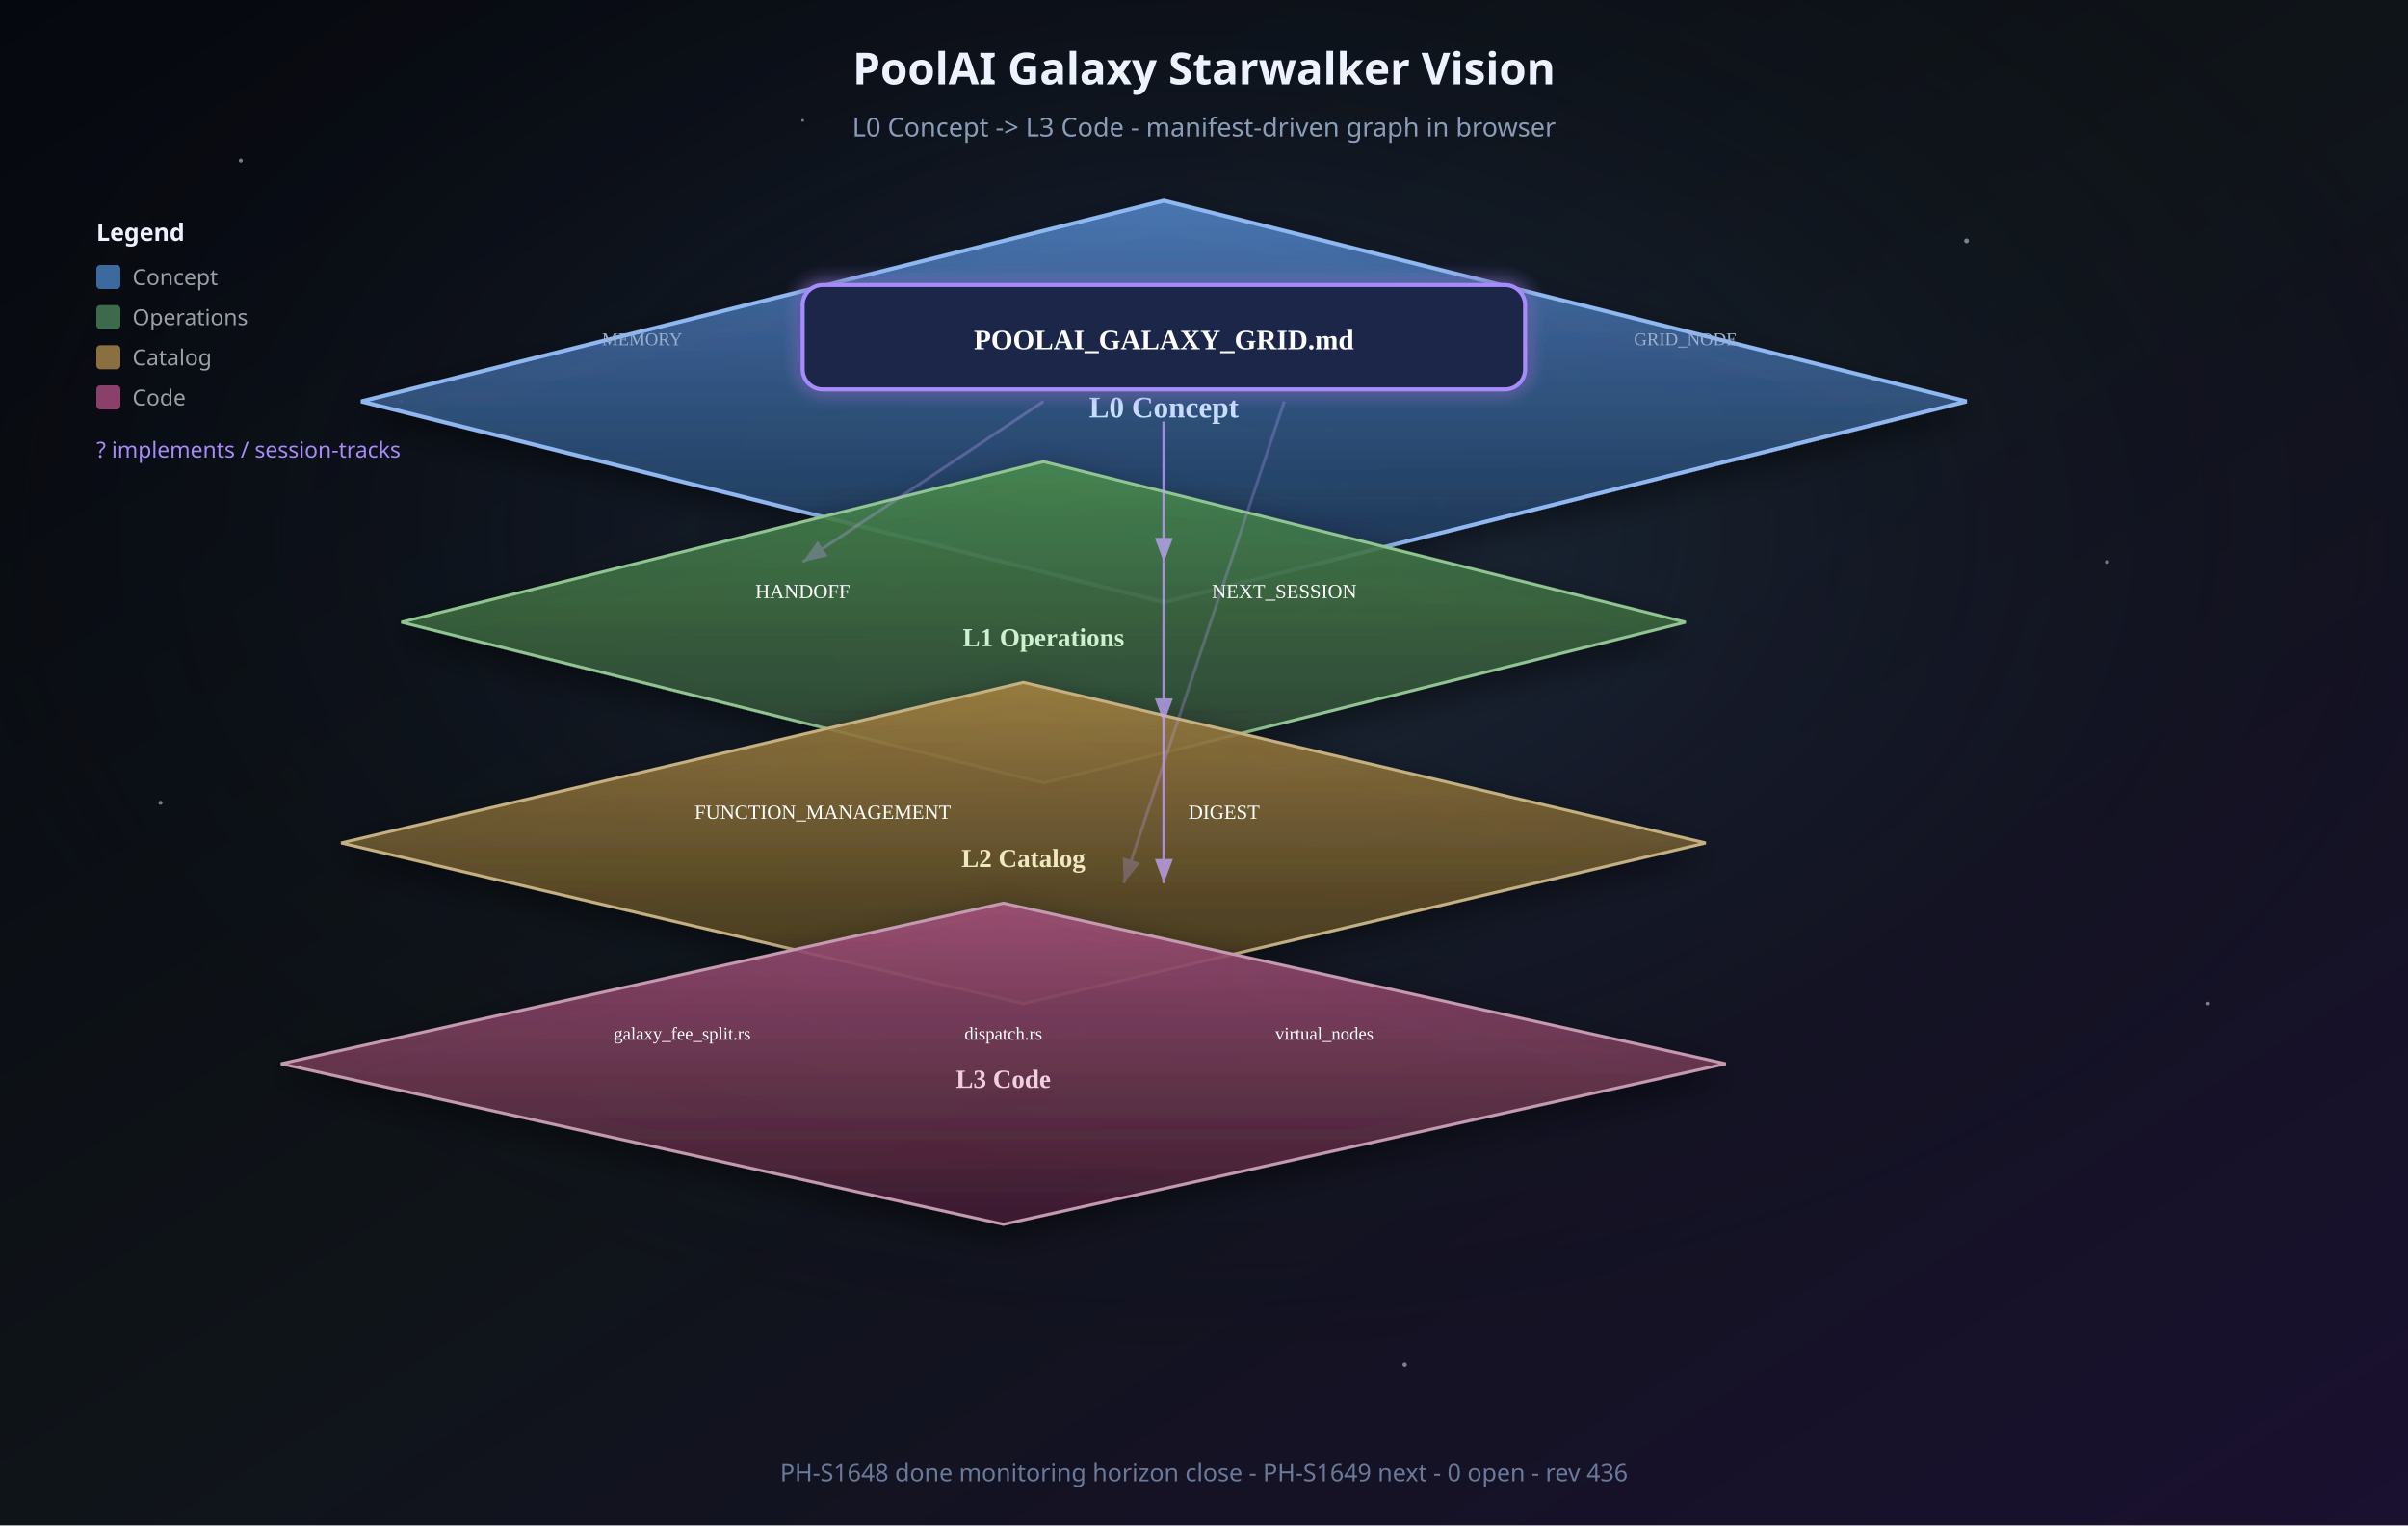
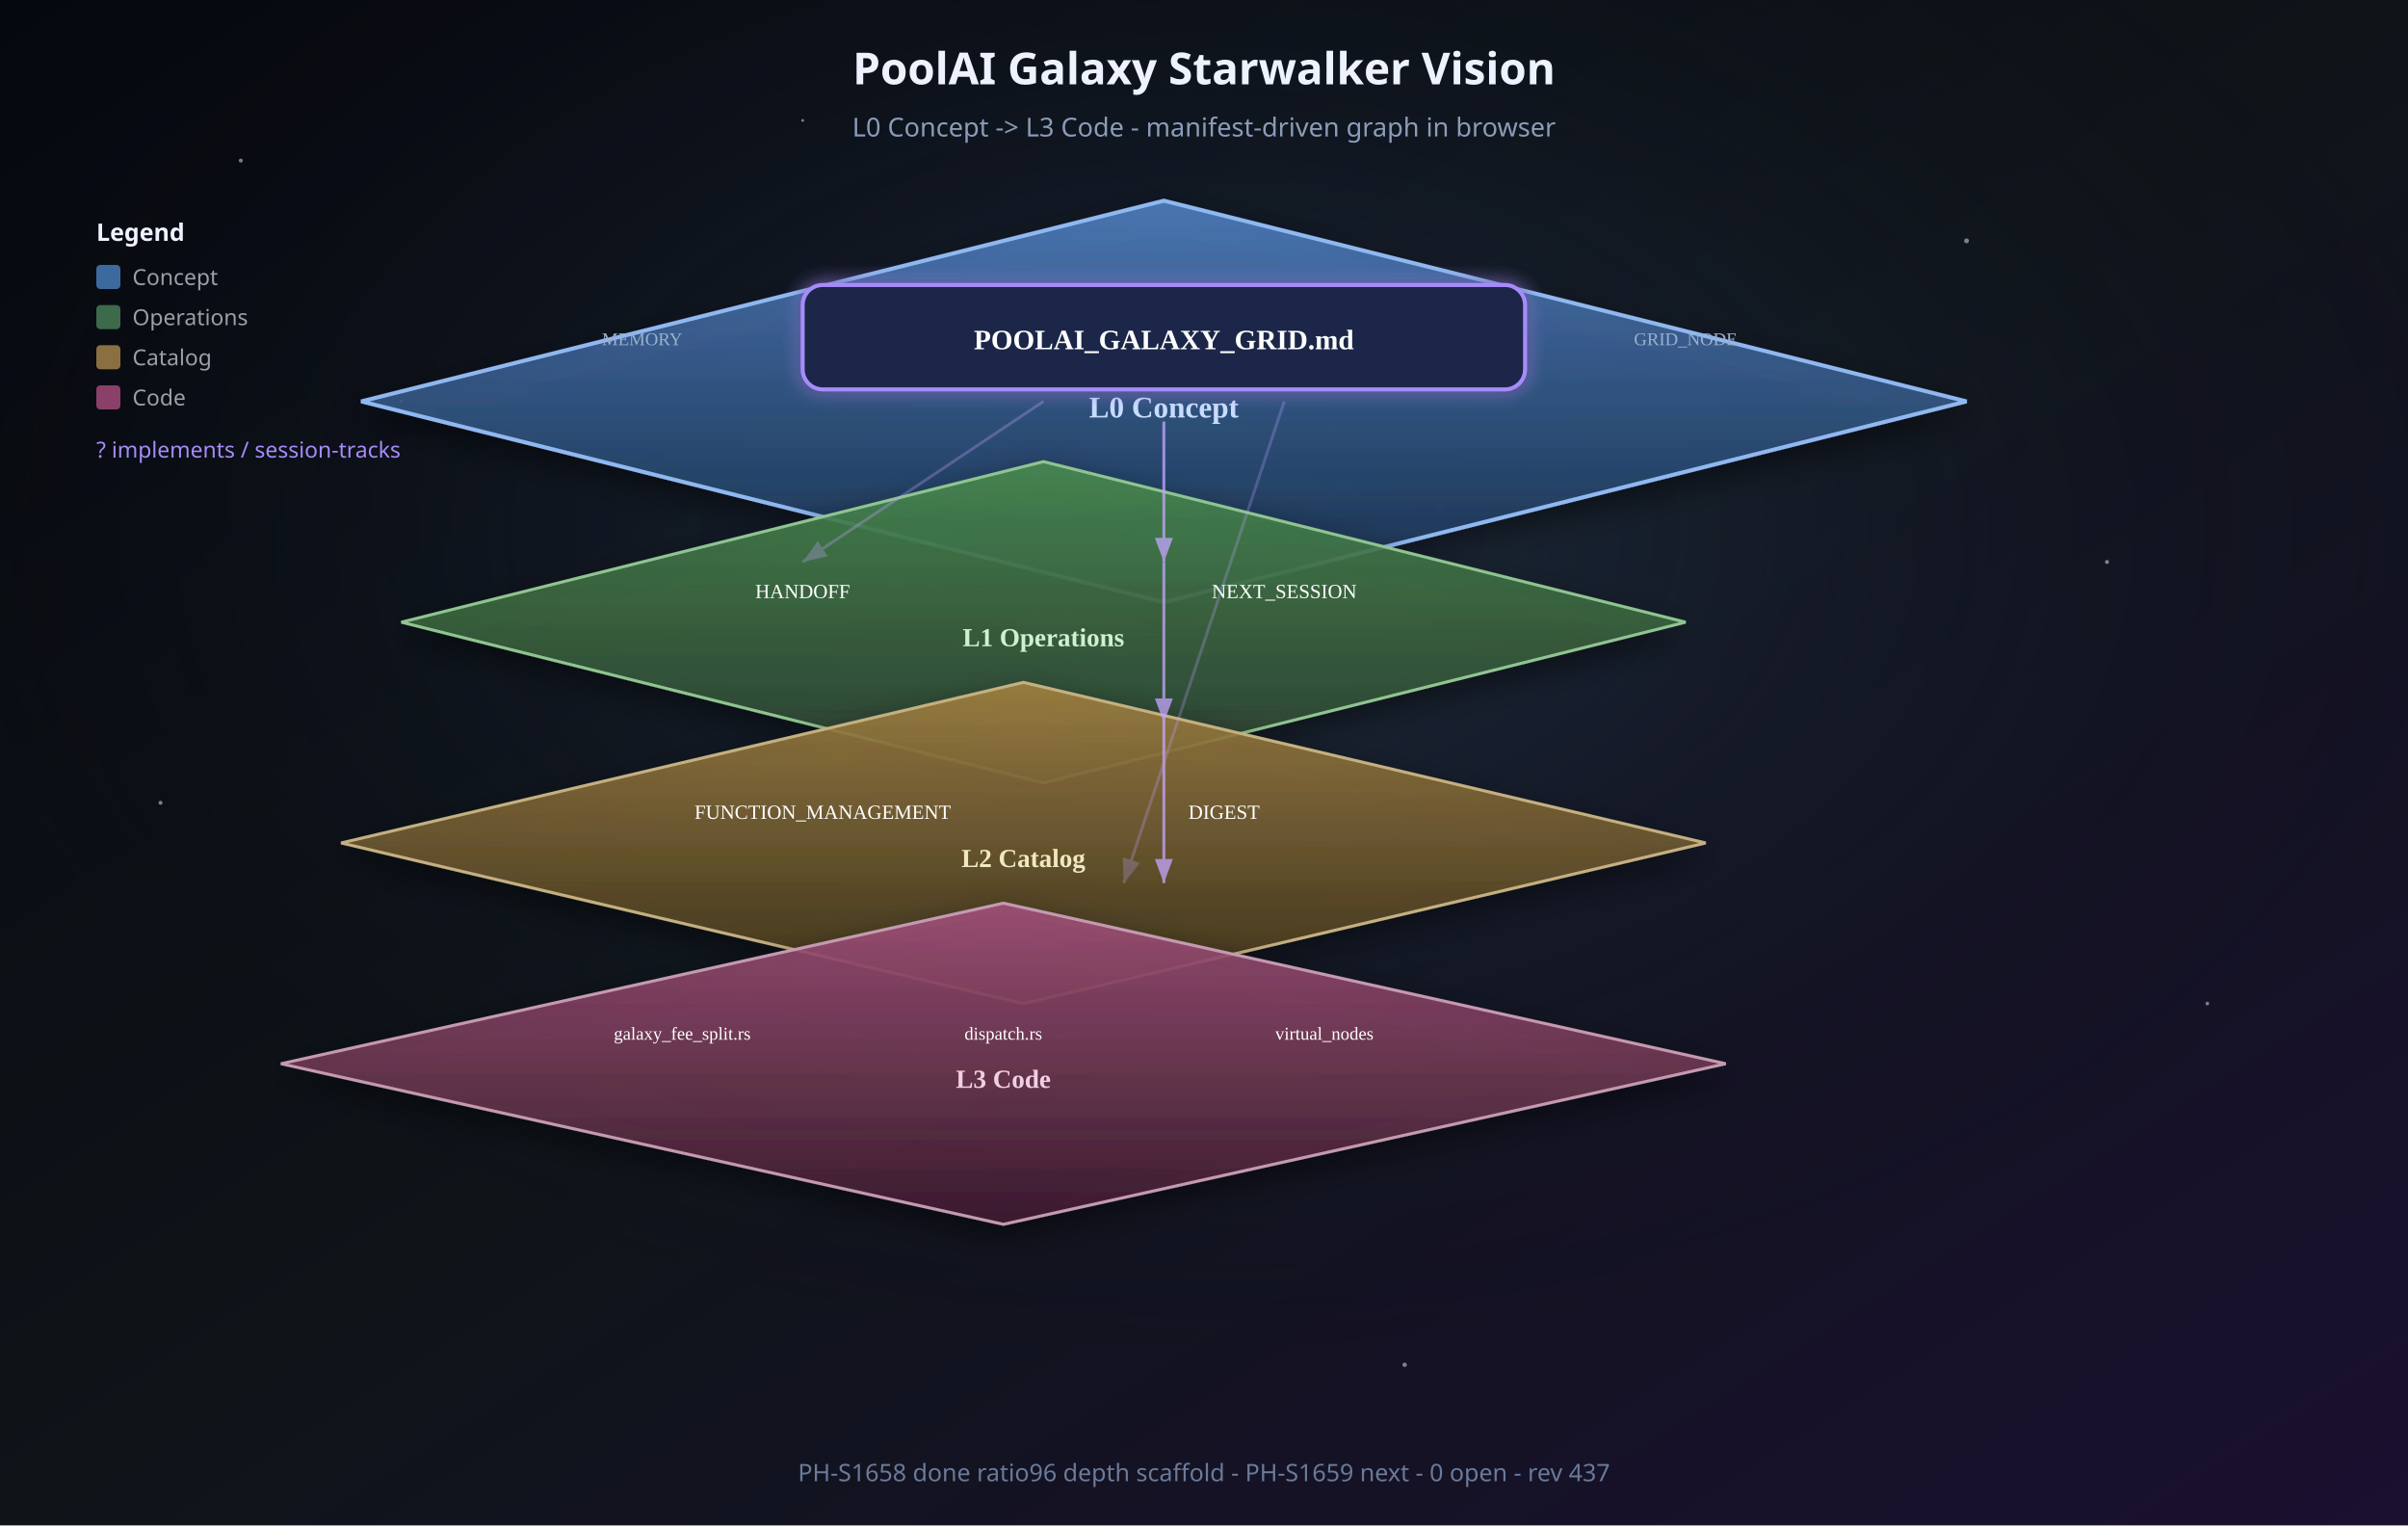
<svg xmlns="http://www.w3.org/2000/svg" viewBox="0 0 1200 760" role="img" aria-labelledby="title desc">
  <defs>
    <linearGradient id="bg" x1="0%" y1="0%" x2="100%" y2="100%">
      <stop offset="0%" stop-color="#06080f" />
      <stop offset="50%" stop-color="#0f1419" />
      <stop offset="100%" stop-color="#1a1030" />
    </linearGradient>
    <radialGradient id="nebula" cx="50%" cy="35%" r="55%">
      <stop offset="0%" stop-color="#3d5a8a" stop-opacity="0.35" />
      <stop offset="100%" stop-color="#06080f" stop-opacity="0" />
    </radialGradient>
    <linearGradient id="planeL0" x1="0%" y1="0%" x2="0%" y2="100%">
      <stop offset="0%" stop-color="#4a7ab8" stop-opacity="0.95" />
      <stop offset="100%" stop-color="#1e3350" stop-opacity="0.85" />
    </linearGradient>
    <linearGradient id="planeL1" x1="0%" y1="0%" x2="0%" y2="100%">
      <stop offset="0%" stop-color="#4a8a50" stop-opacity="0.9" />
      <stop offset="100%" stop-color="#2a4030" stop-opacity="0.85" />
    </linearGradient>
    <linearGradient id="planeL2" x1="0%" y1="0%" x2="0%" y2="100%">
      <stop offset="0%" stop-color="#a08040" stop-opacity="0.9" />
      <stop offset="100%" stop-color="#403520" stop-opacity="0.85" />
    </linearGradient>
    <linearGradient id="planeL3" x1="0%" y1="0%" x2="0%" y2="100%">
      <stop offset="0%" stop-color="#a05078" stop-opacity="0.9" />
      <stop offset="100%" stop-color="#402030" stop-opacity="0.85" />
    </linearGradient>
    <filter id="shadow" x="-30%" y="-30%" width="160%" height="160%">
      <feDropShadow dx="0" dy="6" stdDeviation="8" flood-color="#000" flood-opacity="0.5" />
    </filter>
    <filter id="glow" x="-50%" y="-50%" width="200%" height="200%">
      <feGaussianBlur stdDeviation="4" result="b" />
      <feMerge>
        <feMergeNode in="b" />
        <feMergeNode in="SourceGraphic" />
      </feMerge>
    </filter>
    <marker id="arrow" markerWidth="10" markerHeight="10" refX="8" refY="3" orient="auto">
      <path d="M0,0 L8,3 L0,6 Z" fill="#c4a5ff" />
    </marker>
  </defs>
  <rect width="1200" height="760" fill="url(#bg)" />
  <rect width="1200" height="760" fill="url(#nebula)" />
  <g fill="#e8f0ff" opacity="0.5">
    <circle cx="120" cy="80" r="1" />
    <circle cx="980" cy="120" r="1.2" />
    <circle cx="200" cy="200" r="0.8" />
    <circle cx="1050" cy="280" r="1" />
    <circle cx="80" cy="400" r="1" />
    <circle cx="1100" cy="500" r="0.9" />
    <circle cx="400" cy="60" r="0.7" />
    <circle cx="700" cy="680" r="1.1" />
  </g>
  <text x="600" y="42" text-anchor="middle" fill="#eef2ff" font-family="Segoe UI, system-ui, sans-serif" font-size="22" font-weight="600">PoolAI Galaxy Starwalker Vision</text>
  <text x="600" y="68" text-anchor="middle" fill="#8b9cb8" font-family="Segoe UI, system-ui, sans-serif" font-size="13">L0 Concept -&gt; L3 Code - manifest-driven graph in browser</text>
  <g transform="translate(180, 100)" filter="url(#shadow)">
    <path d="M0 100 L400 0 L800 100 L400 200 Z" fill="url(#planeL0)" stroke="#90b8f0" stroke-width="2" />
    <text x="400" y="108" text-anchor="middle" fill="#c8dcff" font-size="15" font-weight="700">L0 Concept</text>
    <g filter="url(#glow)">
      <rect x="220" y="42" width="360" height="52" rx="10" fill="#1a2848" stroke="#a78bfa" stroke-width="2" />
      <text x="400" y="74" text-anchor="middle" fill="#fff" font-size="14" font-weight="700">POOLAI_GALAXY_GRID.md</text>
    </g>
    <text x="140" y="72" text-anchor="middle" fill="#9ab0d0" font-size="9">MEMORY</text>
    <text x="660" y="72" text-anchor="middle" fill="#9ab0d0" font-size="9">GRID_NODE</text>
  </g>
  <g transform="translate(200, 230)" filter="url(#shadow)">
    <path d="M0 80 L320 0 L640 80 L320 160 Z" fill="url(#planeL1)" stroke="#90c490" stroke-width="1.5" />
    <text x="320" y="92" text-anchor="middle" fill="#d0f0d0" font-size="13" font-weight="600">L1 Operations</text>
    <text x="200" y="68" text-anchor="middle" fill="#fff" font-size="10">HANDOFF</text>
    <text x="440" y="68" text-anchor="middle" fill="#fff" font-size="10">NEXT_SESSION</text>
  </g>
  <g transform="translate(170, 340)" filter="url(#shadow)">
    <path d="M0 80 L340 0 L680 80 L340 160 Z" fill="url(#planeL2)" stroke="#c4b080" stroke-width="1.5" />
    <text x="340" y="92" text-anchor="middle" fill="#f0e8c0" font-size="13" font-weight="600">L2 Catalog</text>
    <text x="240" y="68" text-anchor="middle" fill="#fff" font-size="10">FUNCTION_MANAGEMENT</text>
    <text x="440" y="68" text-anchor="middle" fill="#fff" font-size="10">DIGEST</text>
  </g>
  <g transform="translate(140, 450)" filter="url(#shadow)">
    <path d="M0 80 L360 0 L720 80 L360 160 Z" fill="url(#planeL3)" stroke="#c49ab0" stroke-width="1.5" />
    <text x="360" y="92" text-anchor="middle" fill="#f0d0e0" font-size="13" font-weight="600">L3 Code</text>
    <text x="200" y="68" text-anchor="middle" fill="#fff" font-size="9">galaxy_fee_split.rs</text>
    <text x="360" y="68" text-anchor="middle" fill="#fff" font-size="9">dispatch.rs</text>
    <text x="520" y="68" text-anchor="middle" fill="#fff" font-size="9">virtual_nodes</text>
  </g>
  <g fill="none" stroke="#c4a5ff" stroke-width="1.5" marker-end="url(#arrow)" opacity="0.75">
    <path d="M580 210 L580 280" />
    <path d="M580 280 L580 360" />
    <path d="M580 360 L580 440" />
    <path d="M520 200 L400 280" opacity="0.4" />
    <path d="M640 200 L560 440" opacity="0.35" />
  </g>
  <g transform="translate(48, 120)" font-family="Segoe UI, system-ui, sans-serif" font-size="11">
    <text x="0" y="0" fill="#eef2ff" font-weight="600" font-size="12">Legend</text>
    <rect x="0" y="12" width="12" height="12" rx="2" fill="#3d6a9e" />
    <text x="18" y="22" fill="#9aa0a6">Concept</text>
    <rect x="0" y="32" width="12" height="12" rx="2" fill="#3d6a4a" />
    <text x="18" y="42" fill="#9aa0a6">Operations</text>
    <rect x="0" y="52" width="12" height="12" rx="2" fill="#8a7040" />
    <text x="18" y="62" fill="#9aa0a6">Catalog</text>
    <rect x="0" y="72" width="12" height="12" rx="2" fill="#8a4068" />
    <text x="18" y="82" fill="#9aa0a6">Code</text>
    <text x="0" y="108" fill="#a78bfa">? implements / session-tracks</text>
  </g>
-   <text x="600" y="738" text-anchor="middle" fill="#6a7a9a" font-family="Segoe UI, system-ui, sans-serif" font-size="12">PH-S1648 done monitoring horizon close - PH-S1649 next - 0 open - rev 436</text>
+   <text x="600" y="738" text-anchor="middle" fill="#6a7a9a" font-family="Segoe UI, system-ui, sans-serif" font-size="12">PH-S1658 done ratio96 depth scaffold - PH-S1659 next - 0 open - rev 437</text>
</svg>
